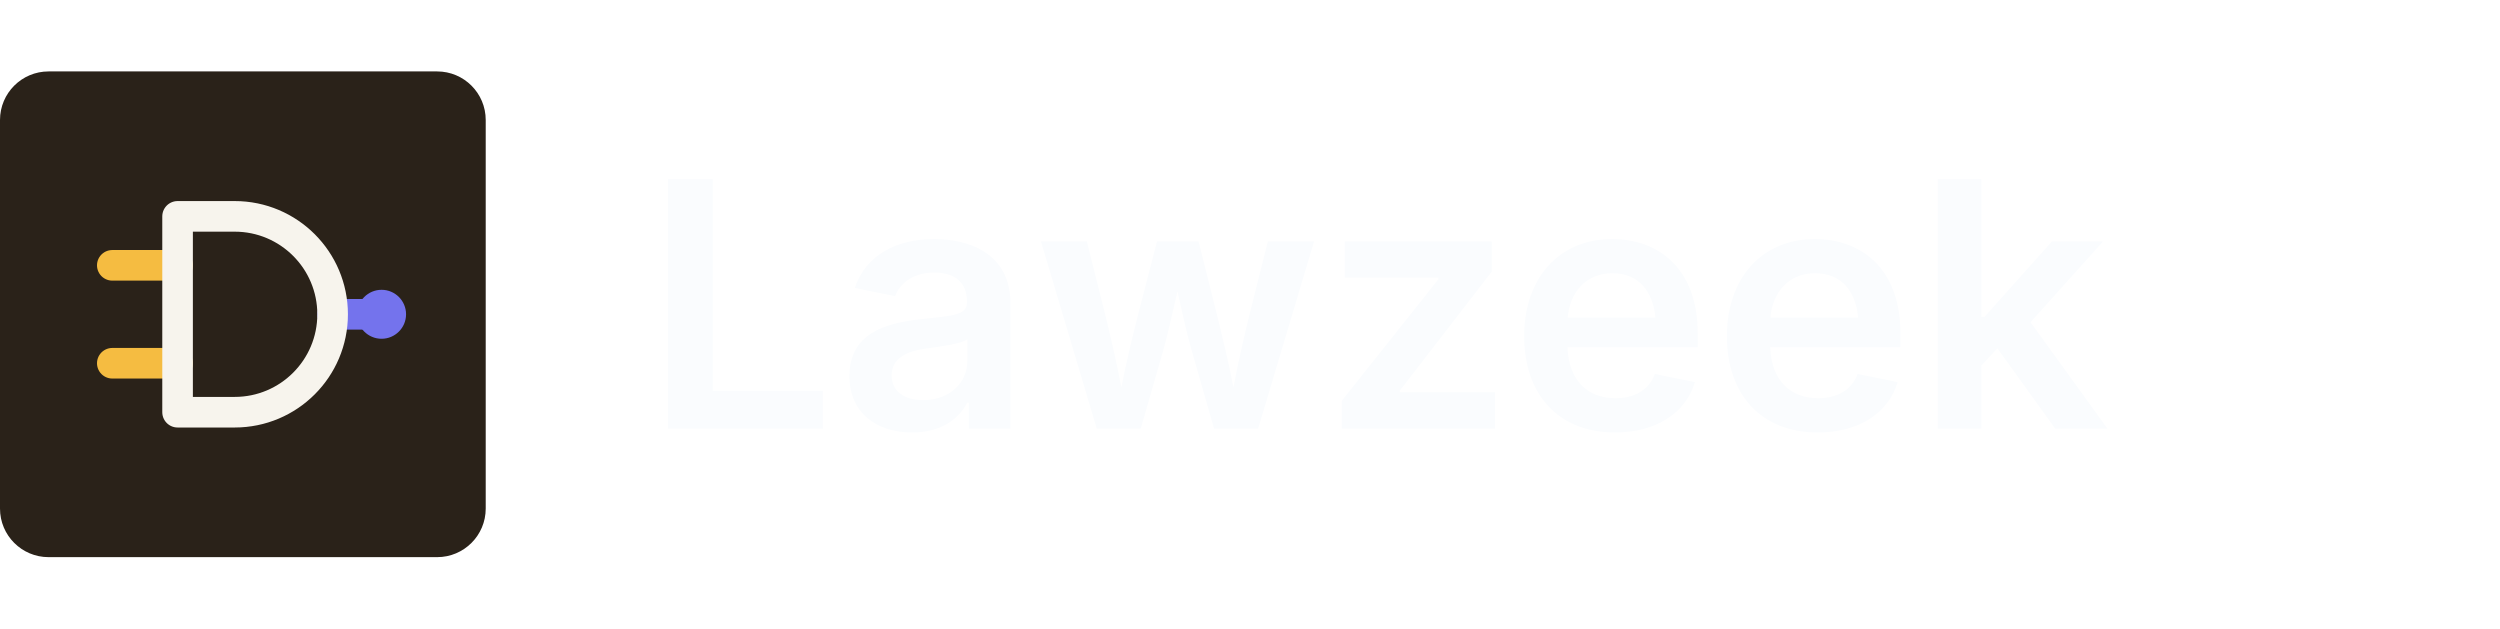
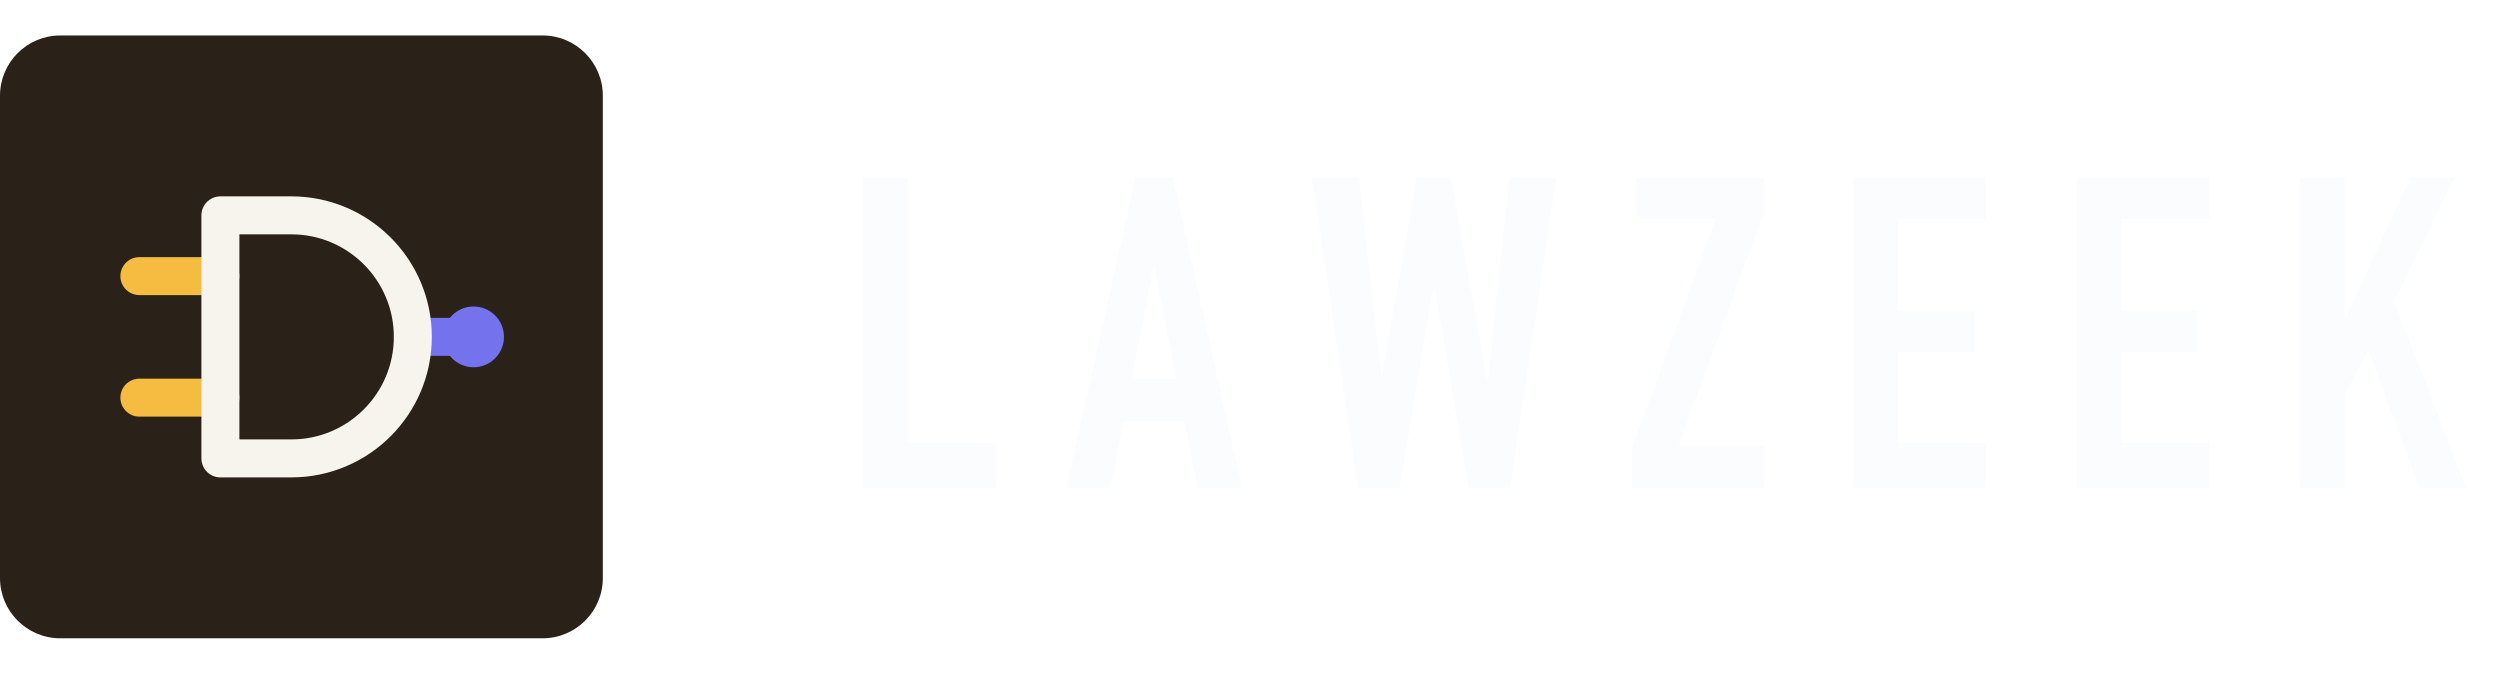
- <svg xmlns="http://www.w3.org/2000/svg" width="350" height="88" viewBox="0 0 350 88">
-   <g transform="translate(0 10) scale(0.68)">
+ <svg xmlns="http://www.w3.org/2000/svg" width="282" height="76" viewBox="0 0 282 76">
+   <g transform="translate(0 4) scale(0.68)">
    <rect width="100" height="100" rx="10" fill="#2a2219" />
    <g transform="translate(8 8) scale(0.84)">
      <path d="M18 38H34M18 62H34" fill="none" stroke="#f5bc41" stroke-width="7.5" stroke-linecap="round" />
      <path d="M72 50H81" fill="none" stroke="#7473ed" stroke-width="7.5" stroke-linecap="round" />
      <path d="M34 26H48A24 24 0 0 1 48 74H34Z" fill="none" stroke="#f7f4ed" stroke-width="7.5" stroke-linejoin="round" />
      <circle cx="84" cy="50" r="6" fill="#7473ed" />
    </g>
  </g>
-   <text x="90" y="60" font-family="Inter, Avenir Next, Arial, sans-serif" font-size="48" font-weight="600" fill="#fafcfe">Lawzeek</text>
+   <g fill="#fafcfe">
+     <g transform="translate(95 55) scale(0.0491573 -0.0491573)">
+       <path transform="translate(0 0)" d="M48 0V712H150V102H352V0Z" />
+       <path transform="translate(512.4 0)" d="M254 249 204 507H202L152 249ZM2 0 161 712H246L405 0H303L273 153H134L104 0Z" />
+       <path transform="translate(1061.8 0)" d="M577 712 471 0H375L297 462H295L218 0H122L16 712H124L175 260H177L257 712H335L418 249H420L469 712Z" />
+       <path transform="translate(1797.2 0)" d="M15 0V90L207 616H25V712H318V631L122 96H318V0Z" />
+       <path transform="translate(2272.6 0)" d="M48 0V712H352V616H150V407H326V311H150V102H352V0Z" />
+       <path transform="translate(2785 0)" d="M48 0V712H352V616H150V407H326V311H150V102H352V0Z" />
+       <path transform="translate(3297.4 0)" d="M48 0V712H150V387H152L301 712H403L264 427L429 0H321L205 316L150 213V0Z" />
+     </g>
+   </g>
</svg>
